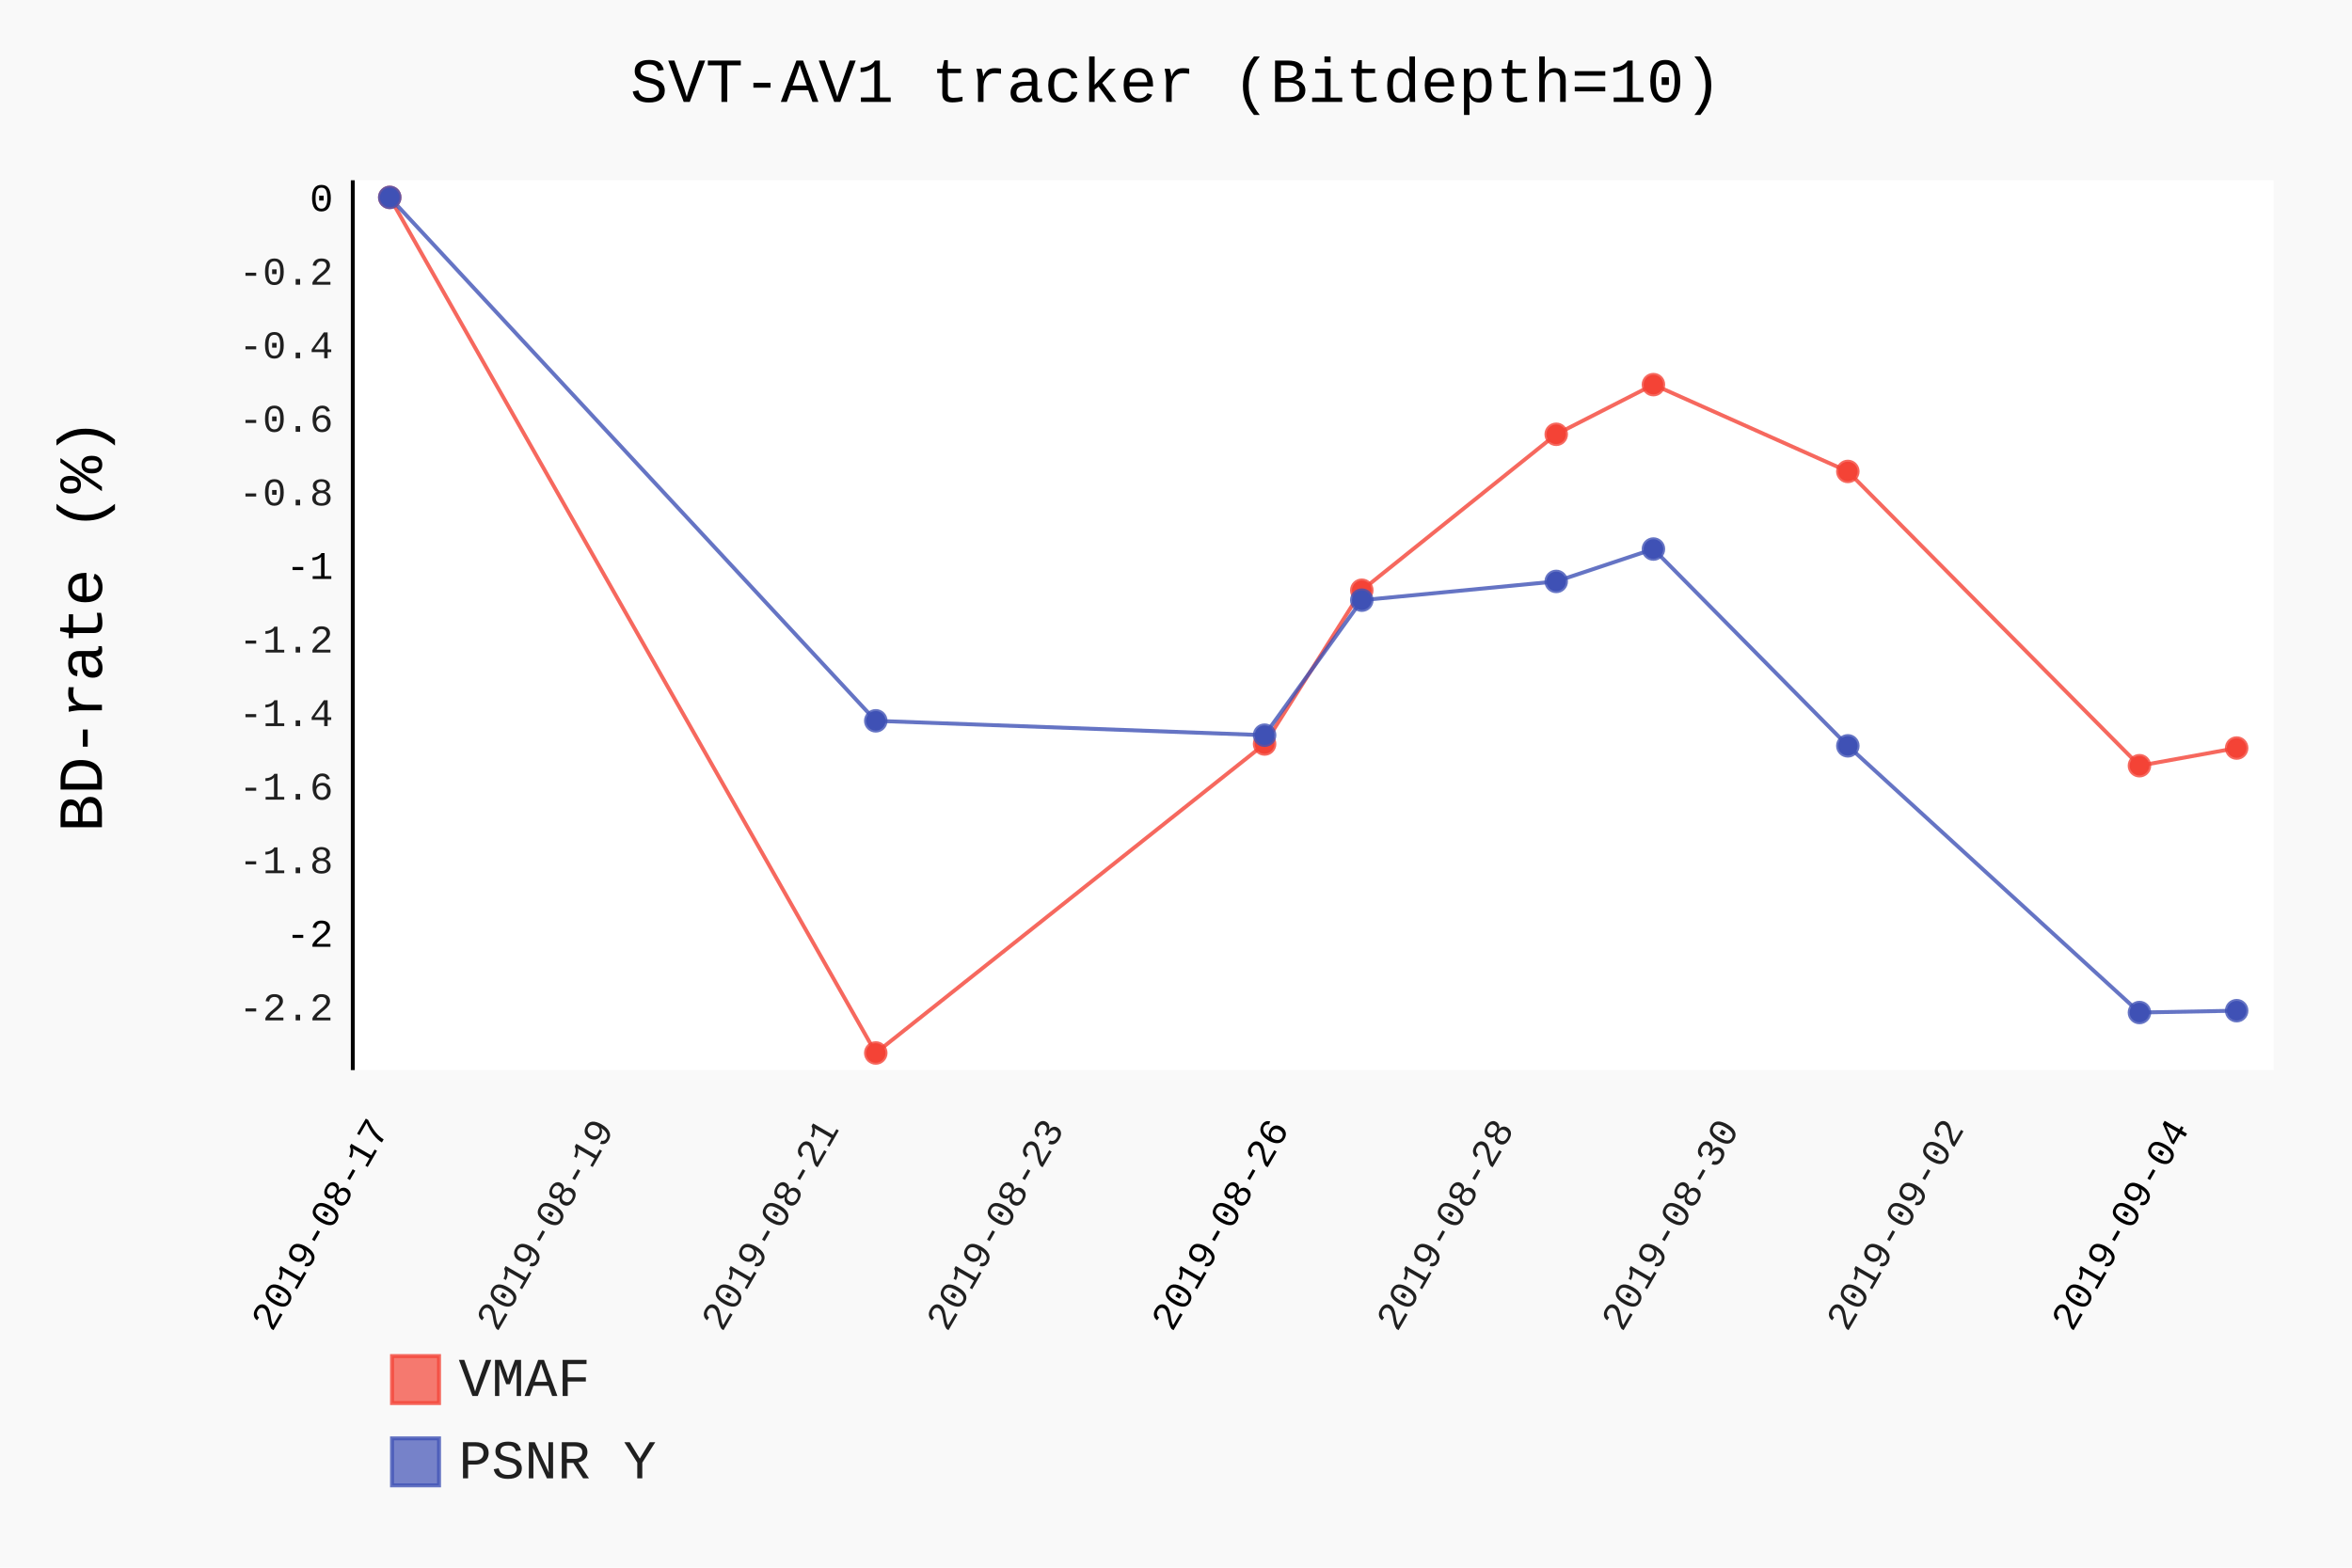
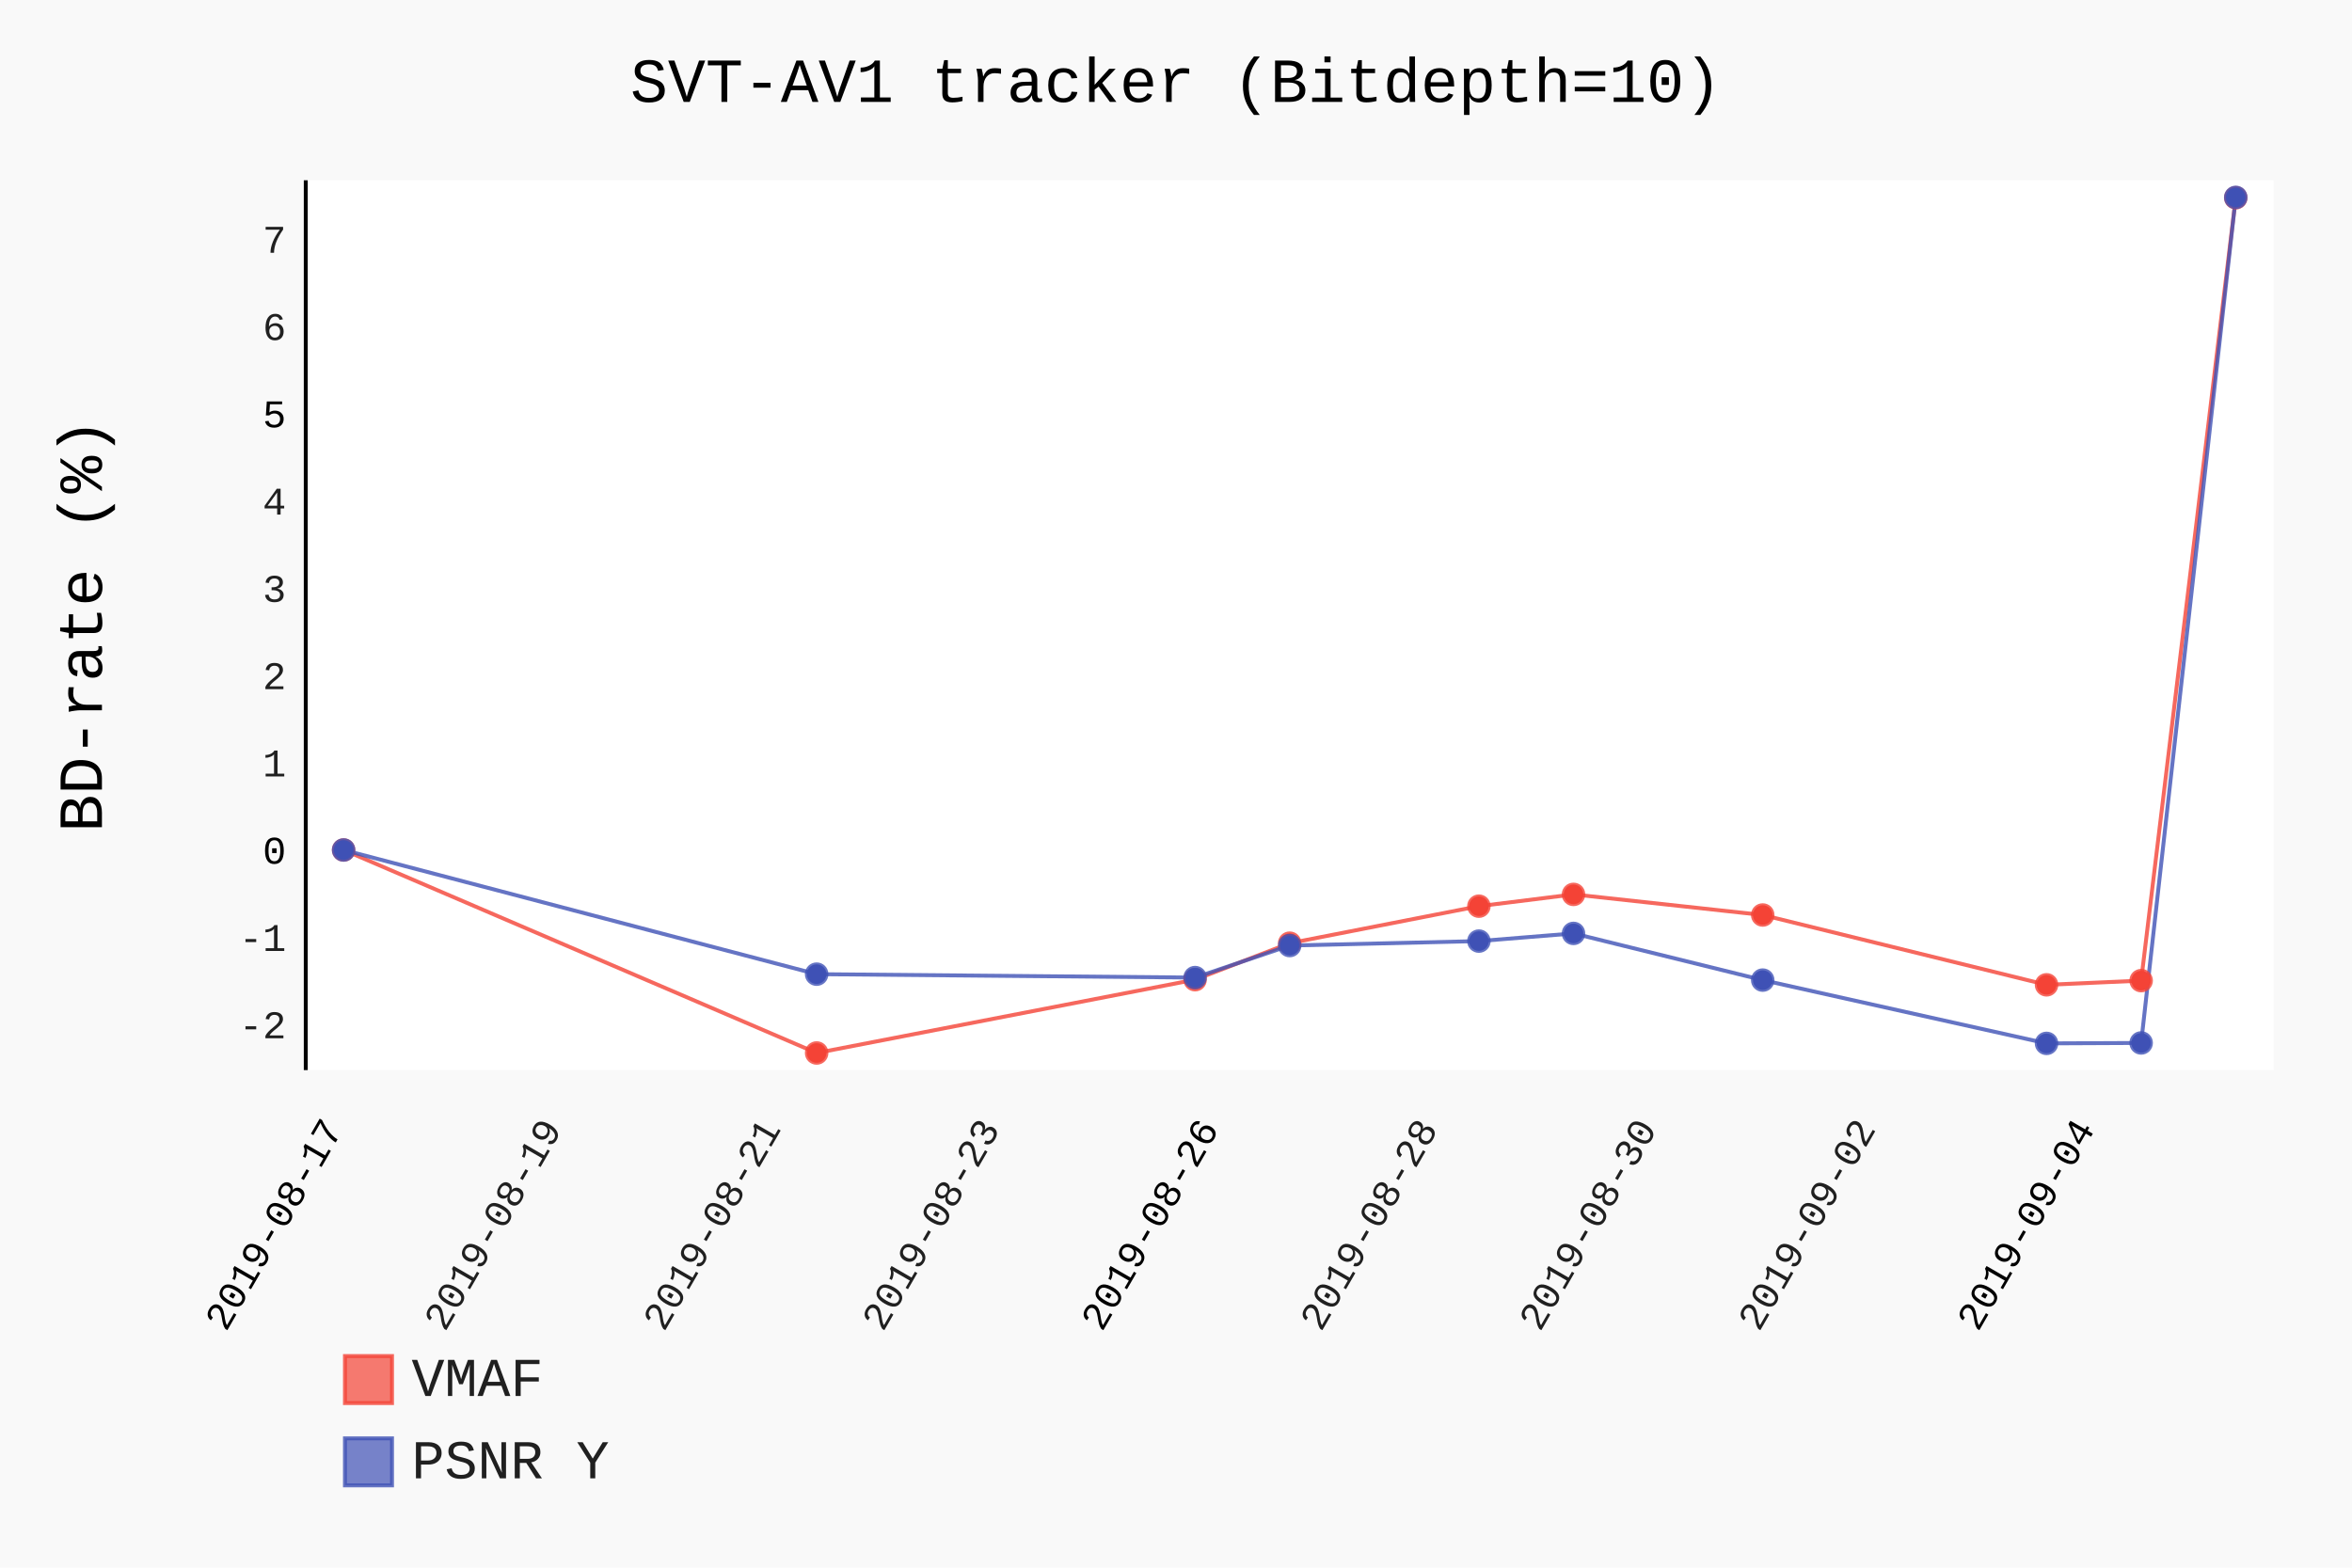
- <svg xmlns="http://www.w3.org/2000/svg" id="chart-5374470c-604e-4ebb-a780-2211a1948fdf" class="pygal-chart" viewBox="0 0 600 400">
+ <svg xmlns="http://www.w3.org/2000/svg" id="chart-e8ecef87-a2b1-4cec-9ce4-f4ddbb501689" class="pygal-chart" viewBox="0 0 600 400">
  <defs>
-     <style type="text/css">#chart-5374470c-604e-4ebb-a780-2211a1948fdf{-webkit-user-select:none;-webkit-font-smoothing:antialiased;font-family:Consolas,"Liberation Mono",Menlo,Courier,monospace}#chart-5374470c-604e-4ebb-a780-2211a1948fdf .title{font-family:Consolas,"Liberation Mono",Menlo,Courier,monospace;font-size:16px}#chart-5374470c-604e-4ebb-a780-2211a1948fdf .legends .legend text{font-family:Consolas,"Liberation Mono",Menlo,Courier,monospace;font-size:14px}#chart-5374470c-604e-4ebb-a780-2211a1948fdf .axis text{font-family:Consolas,"Liberation Mono",Menlo,Courier,monospace;font-size:10px}#chart-5374470c-604e-4ebb-a780-2211a1948fdf .axis text.major{font-family:Consolas,"Liberation Mono",Menlo,Courier,monospace;font-size:10px}#chart-5374470c-604e-4ebb-a780-2211a1948fdf .text-overlay text.value{font-family:Consolas,"Liberation Mono",Menlo,Courier,monospace;font-size:16px}#chart-5374470c-604e-4ebb-a780-2211a1948fdf .text-overlay text.label{font-family:Consolas,"Liberation Mono",Menlo,Courier,monospace;font-size:10px}#chart-5374470c-604e-4ebb-a780-2211a1948fdf .tooltip{font-family:Consolas,"Liberation Mono",Menlo,Courier,monospace;font-size:14px}#chart-5374470c-604e-4ebb-a780-2211a1948fdf text.no_data{font-family:Consolas,"Liberation Mono",Menlo,Courier,monospace;font-size:64px}
- #chart-5374470c-604e-4ebb-a780-2211a1948fdf{background-color:rgba(249,249,249,1)}#chart-5374470c-604e-4ebb-a780-2211a1948fdf path,#chart-5374470c-604e-4ebb-a780-2211a1948fdf line,#chart-5374470c-604e-4ebb-a780-2211a1948fdf rect,#chart-5374470c-604e-4ebb-a780-2211a1948fdf circle{-webkit-transition:150ms;-moz-transition:150ms;transition:150ms}#chart-5374470c-604e-4ebb-a780-2211a1948fdf .graph &gt; .background{fill:rgba(249,249,249,1)}#chart-5374470c-604e-4ebb-a780-2211a1948fdf .plot &gt; .background{fill:rgba(255,255,255,1)}#chart-5374470c-604e-4ebb-a780-2211a1948fdf .graph{fill:rgba(0,0,0,.87)}#chart-5374470c-604e-4ebb-a780-2211a1948fdf text.no_data{fill:rgba(0,0,0,1)}#chart-5374470c-604e-4ebb-a780-2211a1948fdf .title{fill:rgba(0,0,0,1)}#chart-5374470c-604e-4ebb-a780-2211a1948fdf .legends .legend text{fill:rgba(0,0,0,.87)}#chart-5374470c-604e-4ebb-a780-2211a1948fdf .legends .legend:hover text{fill:rgba(0,0,0,1)}#chart-5374470c-604e-4ebb-a780-2211a1948fdf .axis .line{stroke:rgba(0,0,0,1)}#chart-5374470c-604e-4ebb-a780-2211a1948fdf .axis .guide.line{stroke:rgba(0,0,0,.54)}#chart-5374470c-604e-4ebb-a780-2211a1948fdf .axis .major.line{stroke:rgba(0,0,0,.87)}#chart-5374470c-604e-4ebb-a780-2211a1948fdf .axis text.major{fill:rgba(0,0,0,1)}#chart-5374470c-604e-4ebb-a780-2211a1948fdf .axis.y .guides:hover .guide.line,#chart-5374470c-604e-4ebb-a780-2211a1948fdf .line-graph .axis.x .guides:hover .guide.line,#chart-5374470c-604e-4ebb-a780-2211a1948fdf .stackedline-graph .axis.x .guides:hover .guide.line,#chart-5374470c-604e-4ebb-a780-2211a1948fdf .xy-graph .axis.x .guides:hover .guide.line{stroke:rgba(0,0,0,1)}#chart-5374470c-604e-4ebb-a780-2211a1948fdf .axis .guides:hover text{fill:rgba(0,0,0,1)}#chart-5374470c-604e-4ebb-a780-2211a1948fdf .reactive{fill-opacity:.7;stroke-opacity:.8}#chart-5374470c-604e-4ebb-a780-2211a1948fdf .ci{stroke:rgba(0,0,0,.87)}#chart-5374470c-604e-4ebb-a780-2211a1948fdf .reactive.active,#chart-5374470c-604e-4ebb-a780-2211a1948fdf .active .reactive{fill-opacity:.8;stroke-opacity:.9;stroke-width:4}#chart-5374470c-604e-4ebb-a780-2211a1948fdf .ci .reactive.active{stroke-width:1.5}#chart-5374470c-604e-4ebb-a780-2211a1948fdf .series text{fill:rgba(0,0,0,1)}#chart-5374470c-604e-4ebb-a780-2211a1948fdf .tooltip rect{fill:rgba(255,255,255,1);stroke:rgba(0,0,0,1);-webkit-transition:opacity 150ms;-moz-transition:opacity 150ms;transition:opacity 150ms}#chart-5374470c-604e-4ebb-a780-2211a1948fdf .tooltip .label{fill:rgba(0,0,0,.87)}#chart-5374470c-604e-4ebb-a780-2211a1948fdf .tooltip .label{fill:rgba(0,0,0,.87)}#chart-5374470c-604e-4ebb-a780-2211a1948fdf .tooltip .legend{font-size:.8em;fill:rgba(0,0,0,.54)}#chart-5374470c-604e-4ebb-a780-2211a1948fdf .tooltip .x_label{font-size:.6em;fill:rgba(0,0,0,1)}#chart-5374470c-604e-4ebb-a780-2211a1948fdf .tooltip .xlink{font-size:.5em;text-decoration:underline}#chart-5374470c-604e-4ebb-a780-2211a1948fdf .tooltip .value{font-size:1.5em}#chart-5374470c-604e-4ebb-a780-2211a1948fdf .bound{font-size:.5em}#chart-5374470c-604e-4ebb-a780-2211a1948fdf .max-value{font-size:.75em;fill:rgba(0,0,0,.54)}#chart-5374470c-604e-4ebb-a780-2211a1948fdf .map-element{fill:rgba(255,255,255,1);stroke:rgba(0,0,0,.54) !important}#chart-5374470c-604e-4ebb-a780-2211a1948fdf .map-element .reactive{fill-opacity:inherit;stroke-opacity:inherit}#chart-5374470c-604e-4ebb-a780-2211a1948fdf .color-0,#chart-5374470c-604e-4ebb-a780-2211a1948fdf .color-0 a:visited{stroke:#F44336;fill:#F44336}#chart-5374470c-604e-4ebb-a780-2211a1948fdf .color-1,#chart-5374470c-604e-4ebb-a780-2211a1948fdf .color-1 a:visited{stroke:#3F51B5;fill:#3F51B5}#chart-5374470c-604e-4ebb-a780-2211a1948fdf .text-overlay .color-0 text{fill:black}#chart-5374470c-604e-4ebb-a780-2211a1948fdf .text-overlay .color-1 text{fill:black}
- #chart-5374470c-604e-4ebb-a780-2211a1948fdf text.no_data{text-anchor:middle}#chart-5374470c-604e-4ebb-a780-2211a1948fdf .guide.line{fill:none}#chart-5374470c-604e-4ebb-a780-2211a1948fdf .centered{text-anchor:middle}#chart-5374470c-604e-4ebb-a780-2211a1948fdf .title{text-anchor:middle}#chart-5374470c-604e-4ebb-a780-2211a1948fdf .legends .legend text{fill-opacity:1}#chart-5374470c-604e-4ebb-a780-2211a1948fdf .axis.x text{text-anchor:middle}#chart-5374470c-604e-4ebb-a780-2211a1948fdf .axis.x:not(.web) text[transform]{text-anchor:start}#chart-5374470c-604e-4ebb-a780-2211a1948fdf .axis.x:not(.web) text[transform].backwards{text-anchor:end}#chart-5374470c-604e-4ebb-a780-2211a1948fdf .axis.y text{text-anchor:end}#chart-5374470c-604e-4ebb-a780-2211a1948fdf .axis.y text[transform].backwards{text-anchor:start}#chart-5374470c-604e-4ebb-a780-2211a1948fdf .axis.y2 text{text-anchor:start}#chart-5374470c-604e-4ebb-a780-2211a1948fdf .axis.y2 text[transform].backwards{text-anchor:end}#chart-5374470c-604e-4ebb-a780-2211a1948fdf .axis .guide.line{stroke-dasharray:4,4}#chart-5374470c-604e-4ebb-a780-2211a1948fdf .axis .major.guide.line{stroke-dasharray:6,6}#chart-5374470c-604e-4ebb-a780-2211a1948fdf .horizontal .axis.y .guide.line,#chart-5374470c-604e-4ebb-a780-2211a1948fdf .horizontal .axis.y2 .guide.line,#chart-5374470c-604e-4ebb-a780-2211a1948fdf .vertical .axis.x .guide.line{opacity:0}#chart-5374470c-604e-4ebb-a780-2211a1948fdf .horizontal .axis.always_show .guide.line,#chart-5374470c-604e-4ebb-a780-2211a1948fdf .vertical .axis.always_show .guide.line{opacity:1 !important}#chart-5374470c-604e-4ebb-a780-2211a1948fdf .axis.y .guides:hover .guide.line,#chart-5374470c-604e-4ebb-a780-2211a1948fdf .axis.y2 .guides:hover .guide.line,#chart-5374470c-604e-4ebb-a780-2211a1948fdf .axis.x .guides:hover .guide.line{opacity:1}#chart-5374470c-604e-4ebb-a780-2211a1948fdf .axis .guides:hover text{opacity:1}#chart-5374470c-604e-4ebb-a780-2211a1948fdf .nofill{fill:none}#chart-5374470c-604e-4ebb-a780-2211a1948fdf .subtle-fill{fill-opacity:.2}#chart-5374470c-604e-4ebb-a780-2211a1948fdf .dot{stroke-width:1px;fill-opacity:1}#chart-5374470c-604e-4ebb-a780-2211a1948fdf .dot.active{stroke-width:5px}#chart-5374470c-604e-4ebb-a780-2211a1948fdf .dot.negative{fill:transparent}#chart-5374470c-604e-4ebb-a780-2211a1948fdf text,#chart-5374470c-604e-4ebb-a780-2211a1948fdf tspan{stroke:none !important}#chart-5374470c-604e-4ebb-a780-2211a1948fdf .series text.active{opacity:1}#chart-5374470c-604e-4ebb-a780-2211a1948fdf .tooltip rect{fill-opacity:.95;stroke-width:.5}#chart-5374470c-604e-4ebb-a780-2211a1948fdf .tooltip text{fill-opacity:1}#chart-5374470c-604e-4ebb-a780-2211a1948fdf .showable{visibility:hidden}#chart-5374470c-604e-4ebb-a780-2211a1948fdf .showable.shown{visibility:visible}#chart-5374470c-604e-4ebb-a780-2211a1948fdf .gauge-background{fill:rgba(229,229,229,1);stroke:none}#chart-5374470c-604e-4ebb-a780-2211a1948fdf .bg-lines{stroke:rgba(249,249,249,1);stroke-width:2px}</style>
+     <style type="text/css">#chart-e8ecef87-a2b1-4cec-9ce4-f4ddbb501689{-webkit-user-select:none;-webkit-font-smoothing:antialiased;font-family:Consolas,"Liberation Mono",Menlo,Courier,monospace}#chart-e8ecef87-a2b1-4cec-9ce4-f4ddbb501689 .title{font-family:Consolas,"Liberation Mono",Menlo,Courier,monospace;font-size:16px}#chart-e8ecef87-a2b1-4cec-9ce4-f4ddbb501689 .legends .legend text{font-family:Consolas,"Liberation Mono",Menlo,Courier,monospace;font-size:14px}#chart-e8ecef87-a2b1-4cec-9ce4-f4ddbb501689 .axis text{font-family:Consolas,"Liberation Mono",Menlo,Courier,monospace;font-size:10px}#chart-e8ecef87-a2b1-4cec-9ce4-f4ddbb501689 .axis text.major{font-family:Consolas,"Liberation Mono",Menlo,Courier,monospace;font-size:10px}#chart-e8ecef87-a2b1-4cec-9ce4-f4ddbb501689 .text-overlay text.value{font-family:Consolas,"Liberation Mono",Menlo,Courier,monospace;font-size:16px}#chart-e8ecef87-a2b1-4cec-9ce4-f4ddbb501689 .text-overlay text.label{font-family:Consolas,"Liberation Mono",Menlo,Courier,monospace;font-size:10px}#chart-e8ecef87-a2b1-4cec-9ce4-f4ddbb501689 .tooltip{font-family:Consolas,"Liberation Mono",Menlo,Courier,monospace;font-size:14px}#chart-e8ecef87-a2b1-4cec-9ce4-f4ddbb501689 text.no_data{font-family:Consolas,"Liberation Mono",Menlo,Courier,monospace;font-size:64px}
+ #chart-e8ecef87-a2b1-4cec-9ce4-f4ddbb501689{background-color:rgba(249,249,249,1)}#chart-e8ecef87-a2b1-4cec-9ce4-f4ddbb501689 path,#chart-e8ecef87-a2b1-4cec-9ce4-f4ddbb501689 line,#chart-e8ecef87-a2b1-4cec-9ce4-f4ddbb501689 rect,#chart-e8ecef87-a2b1-4cec-9ce4-f4ddbb501689 circle{-webkit-transition:150ms;-moz-transition:150ms;transition:150ms}#chart-e8ecef87-a2b1-4cec-9ce4-f4ddbb501689 .graph &gt; .background{fill:rgba(249,249,249,1)}#chart-e8ecef87-a2b1-4cec-9ce4-f4ddbb501689 .plot &gt; .background{fill:rgba(255,255,255,1)}#chart-e8ecef87-a2b1-4cec-9ce4-f4ddbb501689 .graph{fill:rgba(0,0,0,.87)}#chart-e8ecef87-a2b1-4cec-9ce4-f4ddbb501689 text.no_data{fill:rgba(0,0,0,1)}#chart-e8ecef87-a2b1-4cec-9ce4-f4ddbb501689 .title{fill:rgba(0,0,0,1)}#chart-e8ecef87-a2b1-4cec-9ce4-f4ddbb501689 .legends .legend text{fill:rgba(0,0,0,.87)}#chart-e8ecef87-a2b1-4cec-9ce4-f4ddbb501689 .legends .legend:hover text{fill:rgba(0,0,0,1)}#chart-e8ecef87-a2b1-4cec-9ce4-f4ddbb501689 .axis .line{stroke:rgba(0,0,0,1)}#chart-e8ecef87-a2b1-4cec-9ce4-f4ddbb501689 .axis .guide.line{stroke:rgba(0,0,0,.54)}#chart-e8ecef87-a2b1-4cec-9ce4-f4ddbb501689 .axis .major.line{stroke:rgba(0,0,0,.87)}#chart-e8ecef87-a2b1-4cec-9ce4-f4ddbb501689 .axis text.major{fill:rgba(0,0,0,1)}#chart-e8ecef87-a2b1-4cec-9ce4-f4ddbb501689 .axis.y .guides:hover .guide.line,#chart-e8ecef87-a2b1-4cec-9ce4-f4ddbb501689 .line-graph .axis.x .guides:hover .guide.line,#chart-e8ecef87-a2b1-4cec-9ce4-f4ddbb501689 .stackedline-graph .axis.x .guides:hover .guide.line,#chart-e8ecef87-a2b1-4cec-9ce4-f4ddbb501689 .xy-graph .axis.x .guides:hover .guide.line{stroke:rgba(0,0,0,1)}#chart-e8ecef87-a2b1-4cec-9ce4-f4ddbb501689 .axis .guides:hover text{fill:rgba(0,0,0,1)}#chart-e8ecef87-a2b1-4cec-9ce4-f4ddbb501689 .reactive{fill-opacity:.7;stroke-opacity:.8}#chart-e8ecef87-a2b1-4cec-9ce4-f4ddbb501689 .ci{stroke:rgba(0,0,0,.87)}#chart-e8ecef87-a2b1-4cec-9ce4-f4ddbb501689 .reactive.active,#chart-e8ecef87-a2b1-4cec-9ce4-f4ddbb501689 .active .reactive{fill-opacity:.8;stroke-opacity:.9;stroke-width:4}#chart-e8ecef87-a2b1-4cec-9ce4-f4ddbb501689 .ci .reactive.active{stroke-width:1.5}#chart-e8ecef87-a2b1-4cec-9ce4-f4ddbb501689 .series text{fill:rgba(0,0,0,1)}#chart-e8ecef87-a2b1-4cec-9ce4-f4ddbb501689 .tooltip rect{fill:rgba(255,255,255,1);stroke:rgba(0,0,0,1);-webkit-transition:opacity 150ms;-moz-transition:opacity 150ms;transition:opacity 150ms}#chart-e8ecef87-a2b1-4cec-9ce4-f4ddbb501689 .tooltip .label{fill:rgba(0,0,0,.87)}#chart-e8ecef87-a2b1-4cec-9ce4-f4ddbb501689 .tooltip .label{fill:rgba(0,0,0,.87)}#chart-e8ecef87-a2b1-4cec-9ce4-f4ddbb501689 .tooltip .legend{font-size:.8em;fill:rgba(0,0,0,.54)}#chart-e8ecef87-a2b1-4cec-9ce4-f4ddbb501689 .tooltip .x_label{font-size:.6em;fill:rgba(0,0,0,1)}#chart-e8ecef87-a2b1-4cec-9ce4-f4ddbb501689 .tooltip .xlink{font-size:.5em;text-decoration:underline}#chart-e8ecef87-a2b1-4cec-9ce4-f4ddbb501689 .tooltip .value{font-size:1.5em}#chart-e8ecef87-a2b1-4cec-9ce4-f4ddbb501689 .bound{font-size:.5em}#chart-e8ecef87-a2b1-4cec-9ce4-f4ddbb501689 .max-value{font-size:.75em;fill:rgba(0,0,0,.54)}#chart-e8ecef87-a2b1-4cec-9ce4-f4ddbb501689 .map-element{fill:rgba(255,255,255,1);stroke:rgba(0,0,0,.54) !important}#chart-e8ecef87-a2b1-4cec-9ce4-f4ddbb501689 .map-element .reactive{fill-opacity:inherit;stroke-opacity:inherit}#chart-e8ecef87-a2b1-4cec-9ce4-f4ddbb501689 .color-0,#chart-e8ecef87-a2b1-4cec-9ce4-f4ddbb501689 .color-0 a:visited{stroke:#F44336;fill:#F44336}#chart-e8ecef87-a2b1-4cec-9ce4-f4ddbb501689 .color-1,#chart-e8ecef87-a2b1-4cec-9ce4-f4ddbb501689 .color-1 a:visited{stroke:#3F51B5;fill:#3F51B5}#chart-e8ecef87-a2b1-4cec-9ce4-f4ddbb501689 .text-overlay .color-0 text{fill:black}#chart-e8ecef87-a2b1-4cec-9ce4-f4ddbb501689 .text-overlay .color-1 text{fill:black}
+ #chart-e8ecef87-a2b1-4cec-9ce4-f4ddbb501689 text.no_data{text-anchor:middle}#chart-e8ecef87-a2b1-4cec-9ce4-f4ddbb501689 .guide.line{fill:none}#chart-e8ecef87-a2b1-4cec-9ce4-f4ddbb501689 .centered{text-anchor:middle}#chart-e8ecef87-a2b1-4cec-9ce4-f4ddbb501689 .title{text-anchor:middle}#chart-e8ecef87-a2b1-4cec-9ce4-f4ddbb501689 .legends .legend text{fill-opacity:1}#chart-e8ecef87-a2b1-4cec-9ce4-f4ddbb501689 .axis.x text{text-anchor:middle}#chart-e8ecef87-a2b1-4cec-9ce4-f4ddbb501689 .axis.x:not(.web) text[transform]{text-anchor:start}#chart-e8ecef87-a2b1-4cec-9ce4-f4ddbb501689 .axis.x:not(.web) text[transform].backwards{text-anchor:end}#chart-e8ecef87-a2b1-4cec-9ce4-f4ddbb501689 .axis.y text{text-anchor:end}#chart-e8ecef87-a2b1-4cec-9ce4-f4ddbb501689 .axis.y text[transform].backwards{text-anchor:start}#chart-e8ecef87-a2b1-4cec-9ce4-f4ddbb501689 .axis.y2 text{text-anchor:start}#chart-e8ecef87-a2b1-4cec-9ce4-f4ddbb501689 .axis.y2 text[transform].backwards{text-anchor:end}#chart-e8ecef87-a2b1-4cec-9ce4-f4ddbb501689 .axis .guide.line{stroke-dasharray:4,4}#chart-e8ecef87-a2b1-4cec-9ce4-f4ddbb501689 .axis .major.guide.line{stroke-dasharray:6,6}#chart-e8ecef87-a2b1-4cec-9ce4-f4ddbb501689 .horizontal .axis.y .guide.line,#chart-e8ecef87-a2b1-4cec-9ce4-f4ddbb501689 .horizontal .axis.y2 .guide.line,#chart-e8ecef87-a2b1-4cec-9ce4-f4ddbb501689 .vertical .axis.x .guide.line{opacity:0}#chart-e8ecef87-a2b1-4cec-9ce4-f4ddbb501689 .horizontal .axis.always_show .guide.line,#chart-e8ecef87-a2b1-4cec-9ce4-f4ddbb501689 .vertical .axis.always_show .guide.line{opacity:1 !important}#chart-e8ecef87-a2b1-4cec-9ce4-f4ddbb501689 .axis.y .guides:hover .guide.line,#chart-e8ecef87-a2b1-4cec-9ce4-f4ddbb501689 .axis.y2 .guides:hover .guide.line,#chart-e8ecef87-a2b1-4cec-9ce4-f4ddbb501689 .axis.x .guides:hover .guide.line{opacity:1}#chart-e8ecef87-a2b1-4cec-9ce4-f4ddbb501689 .axis .guides:hover text{opacity:1}#chart-e8ecef87-a2b1-4cec-9ce4-f4ddbb501689 .nofill{fill:none}#chart-e8ecef87-a2b1-4cec-9ce4-f4ddbb501689 .subtle-fill{fill-opacity:.2}#chart-e8ecef87-a2b1-4cec-9ce4-f4ddbb501689 .dot{stroke-width:1px;fill-opacity:1}#chart-e8ecef87-a2b1-4cec-9ce4-f4ddbb501689 .dot.active{stroke-width:5px}#chart-e8ecef87-a2b1-4cec-9ce4-f4ddbb501689 .dot.negative{fill:transparent}#chart-e8ecef87-a2b1-4cec-9ce4-f4ddbb501689 text,#chart-e8ecef87-a2b1-4cec-9ce4-f4ddbb501689 tspan{stroke:none !important}#chart-e8ecef87-a2b1-4cec-9ce4-f4ddbb501689 .series text.active{opacity:1}#chart-e8ecef87-a2b1-4cec-9ce4-f4ddbb501689 .tooltip rect{fill-opacity:.95;stroke-width:.5}#chart-e8ecef87-a2b1-4cec-9ce4-f4ddbb501689 .tooltip text{fill-opacity:1}#chart-e8ecef87-a2b1-4cec-9ce4-f4ddbb501689 .showable{visibility:hidden}#chart-e8ecef87-a2b1-4cec-9ce4-f4ddbb501689 .showable.shown{visibility:visible}#chart-e8ecef87-a2b1-4cec-9ce4-f4ddbb501689 .gauge-background{fill:rgba(229,229,229,1);stroke:none}#chart-e8ecef87-a2b1-4cec-9ce4-f4ddbb501689 .bg-lines{stroke:rgba(249,249,249,1);stroke-width:2px}</style>
  </defs>
  <g class="graph datetimeline-graph vertical">
    <rect class="background" height="400" width="600" x="0" y="0" />
-     <g class="plot" transform="translate(90, 46)">
-       <rect class="background" height="227.038" width="490.0" x="0" y="0" />
+     <g class="plot" transform="translate(78, 46)">
+       <rect class="background" height="227.038" width="502.0" x="0" y="0" />
      <g class="axis y">
        <g class="guides">
-           <text class="" x="-5" y="214.347">-2.2</text>
+           <text class="" x="-5" y="218.913">-2</text>
        </g>
        <g class="guides">
-           <text class="major" x="-5" y="195.576">-2</text>
+           <text class="" x="-5" y="196.643">-1</text>
        </g>
        <g class="guides">
-           <text class="" x="-5" y="176.805">-1.8</text>
+           <text class="major" x="-5" y="174.374">0</text>
        </g>
        <g class="guides">
-           <text class="" x="-5" y="158.034">-1.6</text>
+           <text class="" x="-5" y="152.105">1</text>
        </g>
        <g class="guides">
-           <text class="" x="-5" y="139.263">-1.4</text>
+           <text class="" x="-5" y="129.835">2</text>
        </g>
        <g class="guides">
-           <text class="" x="-5" y="120.492">-1.2</text>
+           <text class="" x="-5" y="107.566">3</text>
        </g>
        <g class="guides">
-           <text class="major" x="-5" y="101.721">-1</text>
+           <text class="" x="-5" y="85.297">4</text>
        </g>
        <g class="guides">
-           <text class="" x="-5" y="82.95">-0.8</text>
+           <text class="major" x="-5" y="63.027">5</text>
        </g>
        <g class="guides">
-           <text class="" x="-5" y="64.179">-0.6</text>
+           <text class="" x="-5" y="40.758">6</text>
        </g>
        <g class="guides">
-           <text class="" x="-5" y="45.408">-0.4</text>
-         </g>
-         <g class="guides">
-           <text class="" x="-5" y="26.637">-0.2</text>
-         </g>
-         <g class="guides">
-           <text class="major" x="-5" y="7.866">0</text>
+           <text class="" x="-5" y="18.489">7</text>
        </g>
      </g>
      <g class="axis x">
        <path class="line" d="M0 0 v227.038" />
        <g class="guides">
-           <path class="major guide line" d="M9.423 0 v227.038" />
-           <text class="major backwards" x="9.423" y="242.038" transform="rotate(300 9.423077 242.0385)">2019-08-17</text>
+           <path class="major guide line" d="M9.654 0 v227.038" />
+           <text class="major backwards" x="9.654" y="242.038" transform="rotate(300 9.653846 242.0385)">2019-08-17</text>
        </g>
        <g class="guides">
-           <path class="guide line" d="M66.825 0 v227.038" />
-           <text class="backwards" x="66.825" y="242.038" transform="rotate(300 66.82486 242.0385)">2019-08-19</text>
+           <path class="guide line" d="M65.521 0 v227.038" />
+           <text class="backwards" x="65.521" y="242.038" transform="rotate(300 65.52101 242.0385)">2019-08-19</text>
        </g>
        <g class="guides">
-           <path class="guide line" d="M124.227 0 v227.038" />
-           <text class="backwards" x="124.227" y="242.038" transform="rotate(300 124.2266 242.0385)">2019-08-21</text>
+           <path class="guide line" d="M121.388 0 v227.038" />
+           <text class="backwards" x="121.388" y="242.038" transform="rotate(300 121.3882 242.0385)">2019-08-21</text>
        </g>
        <g class="guides">
-           <path class="guide line" d="M181.628 0 v227.038" />
-           <text class="backwards" x="181.628" y="242.038" transform="rotate(300 181.6284 242.0385)">2019-08-23</text>
+           <path class="guide line" d="M177.255 0 v227.038" />
+           <text class="backwards" x="177.255" y="242.038" transform="rotate(300 177.2553 242.0385)">2019-08-23</text>
        </g>
        <g class="guides">
-           <path class="major guide line" d="M239.03 0 v227.038" />
-           <text class="major backwards" x="239.03" y="242.038" transform="rotate(300 239.0302 242.0385)">2019-08-26</text>
+           <path class="major guide line" d="M233.123 0 v227.038" />
+           <text class="major backwards" x="233.123" y="242.038" transform="rotate(300 233.1225 242.0385)">2019-08-26</text>
        </g>
        <g class="guides">
-           <path class="guide line" d="M296.432 0 v227.038" />
-           <text class="backwards" x="296.432" y="242.038" transform="rotate(300 296.432 242.0385)">2019-08-28</text>
+           <path class="guide line" d="M288.99 0 v227.038" />
+           <text class="backwards" x="288.99" y="242.038" transform="rotate(300 288.9897 242.0385)">2019-08-28</text>
        </g>
        <g class="guides">
-           <path class="guide line" d="M353.834 0 v227.038" />
-           <text class="backwards" x="353.834" y="242.038" transform="rotate(300 353.8338 242.0385)">2019-08-30</text>
+           <path class="guide line" d="M344.857 0 v227.038" />
+           <text class="backwards" x="344.857" y="242.038" transform="rotate(300 344.8568 242.0385)">2019-08-30</text>
        </g>
        <g class="guides">
-           <path class="guide line" d="M411.236 0 v227.038" />
-           <text class="backwards" x="411.236" y="242.038" transform="rotate(300 411.2356 242.0385)">2019-09-02</text>
+           <path class="guide line" d="M400.724 0 v227.038" />
+           <text class="backwards" x="400.724" y="242.038" transform="rotate(300 400.724 242.0385)">2019-09-02</text>
        </g>
        <g class="guides">
-           <path class="major guide line" d="M468.637 0 v227.038" />
-           <text class="major backwards" x="468.637" y="242.038" transform="rotate(300 468.6374 242.0385)">2019-09-04</text>
+           <path class="major guide line" d="M456.591 0 v227.038" />
+           <text class="major backwards" x="456.591" y="242.038" transform="rotate(300 456.5912 242.0385)">2019-09-04</text>
        </g>
      </g>
      <g class="series serie-0 color-0">
-         <path class="line reactive nofill" d="M9.423 4.366 L133.411 222.672 232.601 143.834 257.399 104.603 306.994 64.809 331.791 52.138 381.387 74.288 455.779 149.372 480.577 144.867" />
+         <path class="line reactive nofill" d="M9.654 170.874 L130.327 222.672 226.865 203.966 251 194.658 299.269 185.215 323.404 182.209 371.673 187.465 444.077 205.28 468.212 204.211 492.346 4.455" />
      </g>
      <g class="series serie-1 color-1">
-         <path class="line reactive nofill" d="M9.423 4.366 L133.411 137.921 232.601 141.582 257.399 107.137 306.994 102.351 331.791 94.091 381.387 144.304 455.779 212.348 480.577 211.879" />
+         <path class="line reactive nofill" d="M9.654 170.874 L130.327 202.563 226.865 203.432 251 195.259 299.269 194.123 323.404 192.163 371.673 204.077 444.077 220.223 468.212 220.111 492.346 4.366" />
      </g>
    </g>
    <g class="titles">
      <text class="title plot_title" x="300.0" y="26">SVT-AV1 tracker (Bitdepth=10)</text>
      <text class="title" x="0" y="185.519" transform="rotate(-90 0 159.5192)">BD-rate (%)</text>
    </g>
-     <g class="plot overlay" transform="translate(90, 46)">
+     <g class="plot overlay" transform="translate(78, 46)">
      <g class="series serie-0 color-0">
        <g class="dots">
-           <circle class="dot reactive tooltip-trigger" cx="9.423" cy="4.366" r="2.5" />
+           <circle class="dot reactive tooltip-trigger" cx="9.654" cy="170.874" r="2.5" />
        </g>
        <g class="dots">
-           <circle class="dot reactive tooltip-trigger" cx="133.411" cy="222.672" r="2.5" />
+           <circle class="dot reactive tooltip-trigger" cx="130.327" cy="222.672" r="2.5" />
        </g>
        <g class="dots">
-           <circle class="dot reactive tooltip-trigger" cx="232.601" cy="143.834" r="2.5" />
+           <circle class="dot reactive tooltip-trigger" cx="226.865" cy="203.966" r="2.5" />
        </g>
        <g class="dots">
-           <circle class="dot reactive tooltip-trigger" cx="257.399" cy="104.603" r="2.5" />
+           <circle class="dot reactive tooltip-trigger" cx="251.0" cy="194.658" r="2.5" />
        </g>
        <g class="dots">
-           <circle class="dot reactive tooltip-trigger" cx="306.994" cy="64.809" r="2.5" />
+           <circle class="dot reactive tooltip-trigger" cx="299.269" cy="185.215" r="2.5" />
        </g>
        <g class="dots">
-           <circle class="dot reactive tooltip-trigger" cx="331.791" cy="52.138" r="2.5" />
+           <circle class="dot reactive tooltip-trigger" cx="323.404" cy="182.209" r="2.5" />
        </g>
        <g class="dots">
-           <circle class="dot reactive tooltip-trigger" cx="381.387" cy="74.288" r="2.5" />
+           <circle class="dot reactive tooltip-trigger" cx="371.673" cy="187.465" r="2.5" />
        </g>
        <g class="dots">
-           <circle class="dot reactive tooltip-trigger" cx="455.779" cy="149.372" r="2.5" />
+           <circle class="dot reactive tooltip-trigger" cx="444.077" cy="205.28" r="2.5" />
        </g>
        <g class="dots">
-           <circle class="dot reactive tooltip-trigger" cx="480.577" cy="144.867" r="2.5" />
+           <circle class="dot reactive tooltip-trigger" cx="468.212" cy="204.211" r="2.5" />
+         </g>
+         <g class="dots">
+           <circle class="dot reactive tooltip-trigger" cx="492.346" cy="4.455" r="2.5" />
        </g>
      </g>
      <g class="series serie-1 color-1">
        <g class="dots">
-           <circle class="dot reactive tooltip-trigger" cx="9.423" cy="4.366" r="2.5" />
+           <circle class="dot reactive tooltip-trigger" cx="9.654" cy="170.874" r="2.5" />
        </g>
        <g class="dots">
-           <circle class="dot reactive tooltip-trigger" cx="133.411" cy="137.921" r="2.5" />
+           <circle class="dot reactive tooltip-trigger" cx="130.327" cy="202.563" r="2.5" />
        </g>
        <g class="dots">
-           <circle class="dot reactive tooltip-trigger" cx="232.601" cy="141.582" r="2.5" />
+           <circle class="dot reactive tooltip-trigger" cx="226.865" cy="203.432" r="2.5" />
        </g>
        <g class="dots">
-           <circle class="dot reactive tooltip-trigger" cx="257.399" cy="107.137" r="2.5" />
+           <circle class="dot reactive tooltip-trigger" cx="251.0" cy="195.259" r="2.5" />
        </g>
        <g class="dots">
-           <circle class="dot reactive tooltip-trigger" cx="306.994" cy="102.351" r="2.5" />
+           <circle class="dot reactive tooltip-trigger" cx="299.269" cy="194.123" r="2.5" />
        </g>
        <g class="dots">
-           <circle class="dot reactive tooltip-trigger" cx="331.791" cy="94.091" r="2.5" />
+           <circle class="dot reactive tooltip-trigger" cx="323.404" cy="192.163" r="2.5" />
        </g>
        <g class="dots">
-           <circle class="dot reactive tooltip-trigger" cx="381.387" cy="144.304" r="2.5" />
+           <circle class="dot reactive tooltip-trigger" cx="371.673" cy="204.077" r="2.5" />
        </g>
        <g class="dots">
-           <circle class="dot reactive tooltip-trigger" cx="455.779" cy="212.348" r="2.5" />
+           <circle class="dot reactive tooltip-trigger" cx="444.077" cy="220.223" r="2.5" />
        </g>
        <g class="dots">
-           <circle class="dot reactive tooltip-trigger" cx="480.577" cy="211.879" r="2.5" />
+           <circle class="dot reactive tooltip-trigger" cx="468.212" cy="220.111" r="2.5" />
+         </g>
+         <g class="dots">
+           <circle class="dot reactive tooltip-trigger" cx="492.346" cy="4.366" r="2.5" />
        </g>
      </g>
    </g>
-     <g class="plot text-overlay" transform="translate(90, 46)">
+     <g class="plot text-overlay" transform="translate(78, 46)">
      <g class="series serie-0 color-0" />
      <g class="series serie-1 color-1" />
    </g>
-     <g class="plot tooltip-overlay" transform="translate(90, 46)">
+     <g class="plot tooltip-overlay" transform="translate(78, 46)">
      <g class="tooltip" style="opacity: 0" transform="translate(0 0)">
        <rect class="tooltip-box" height="0" rx="0" ry="0" width="0" />
        <g class="text" />
      </g>
    </g>
-     <g class="legends" transform="translate(100, 345)">
+     <g class="legends" transform="translate(88, 345)">
      <g class="legend reactive activate-serie" id="activate-serie-0">
        <rect class="color-0 reactive" height="12" width="12" x="0.0" y="1.0" />
        <text x="17.0" y="11.2">VMAF</text>
      </g>
      <g class="legend reactive activate-serie" id="activate-serie-1">
        <rect class="color-1 reactive" height="12" width="12" x="0.0" y="22.0" />
        <text x="17.0" y="32.2">PSNR Y</text>
      </g>
    </g>
  </g>
</svg>
